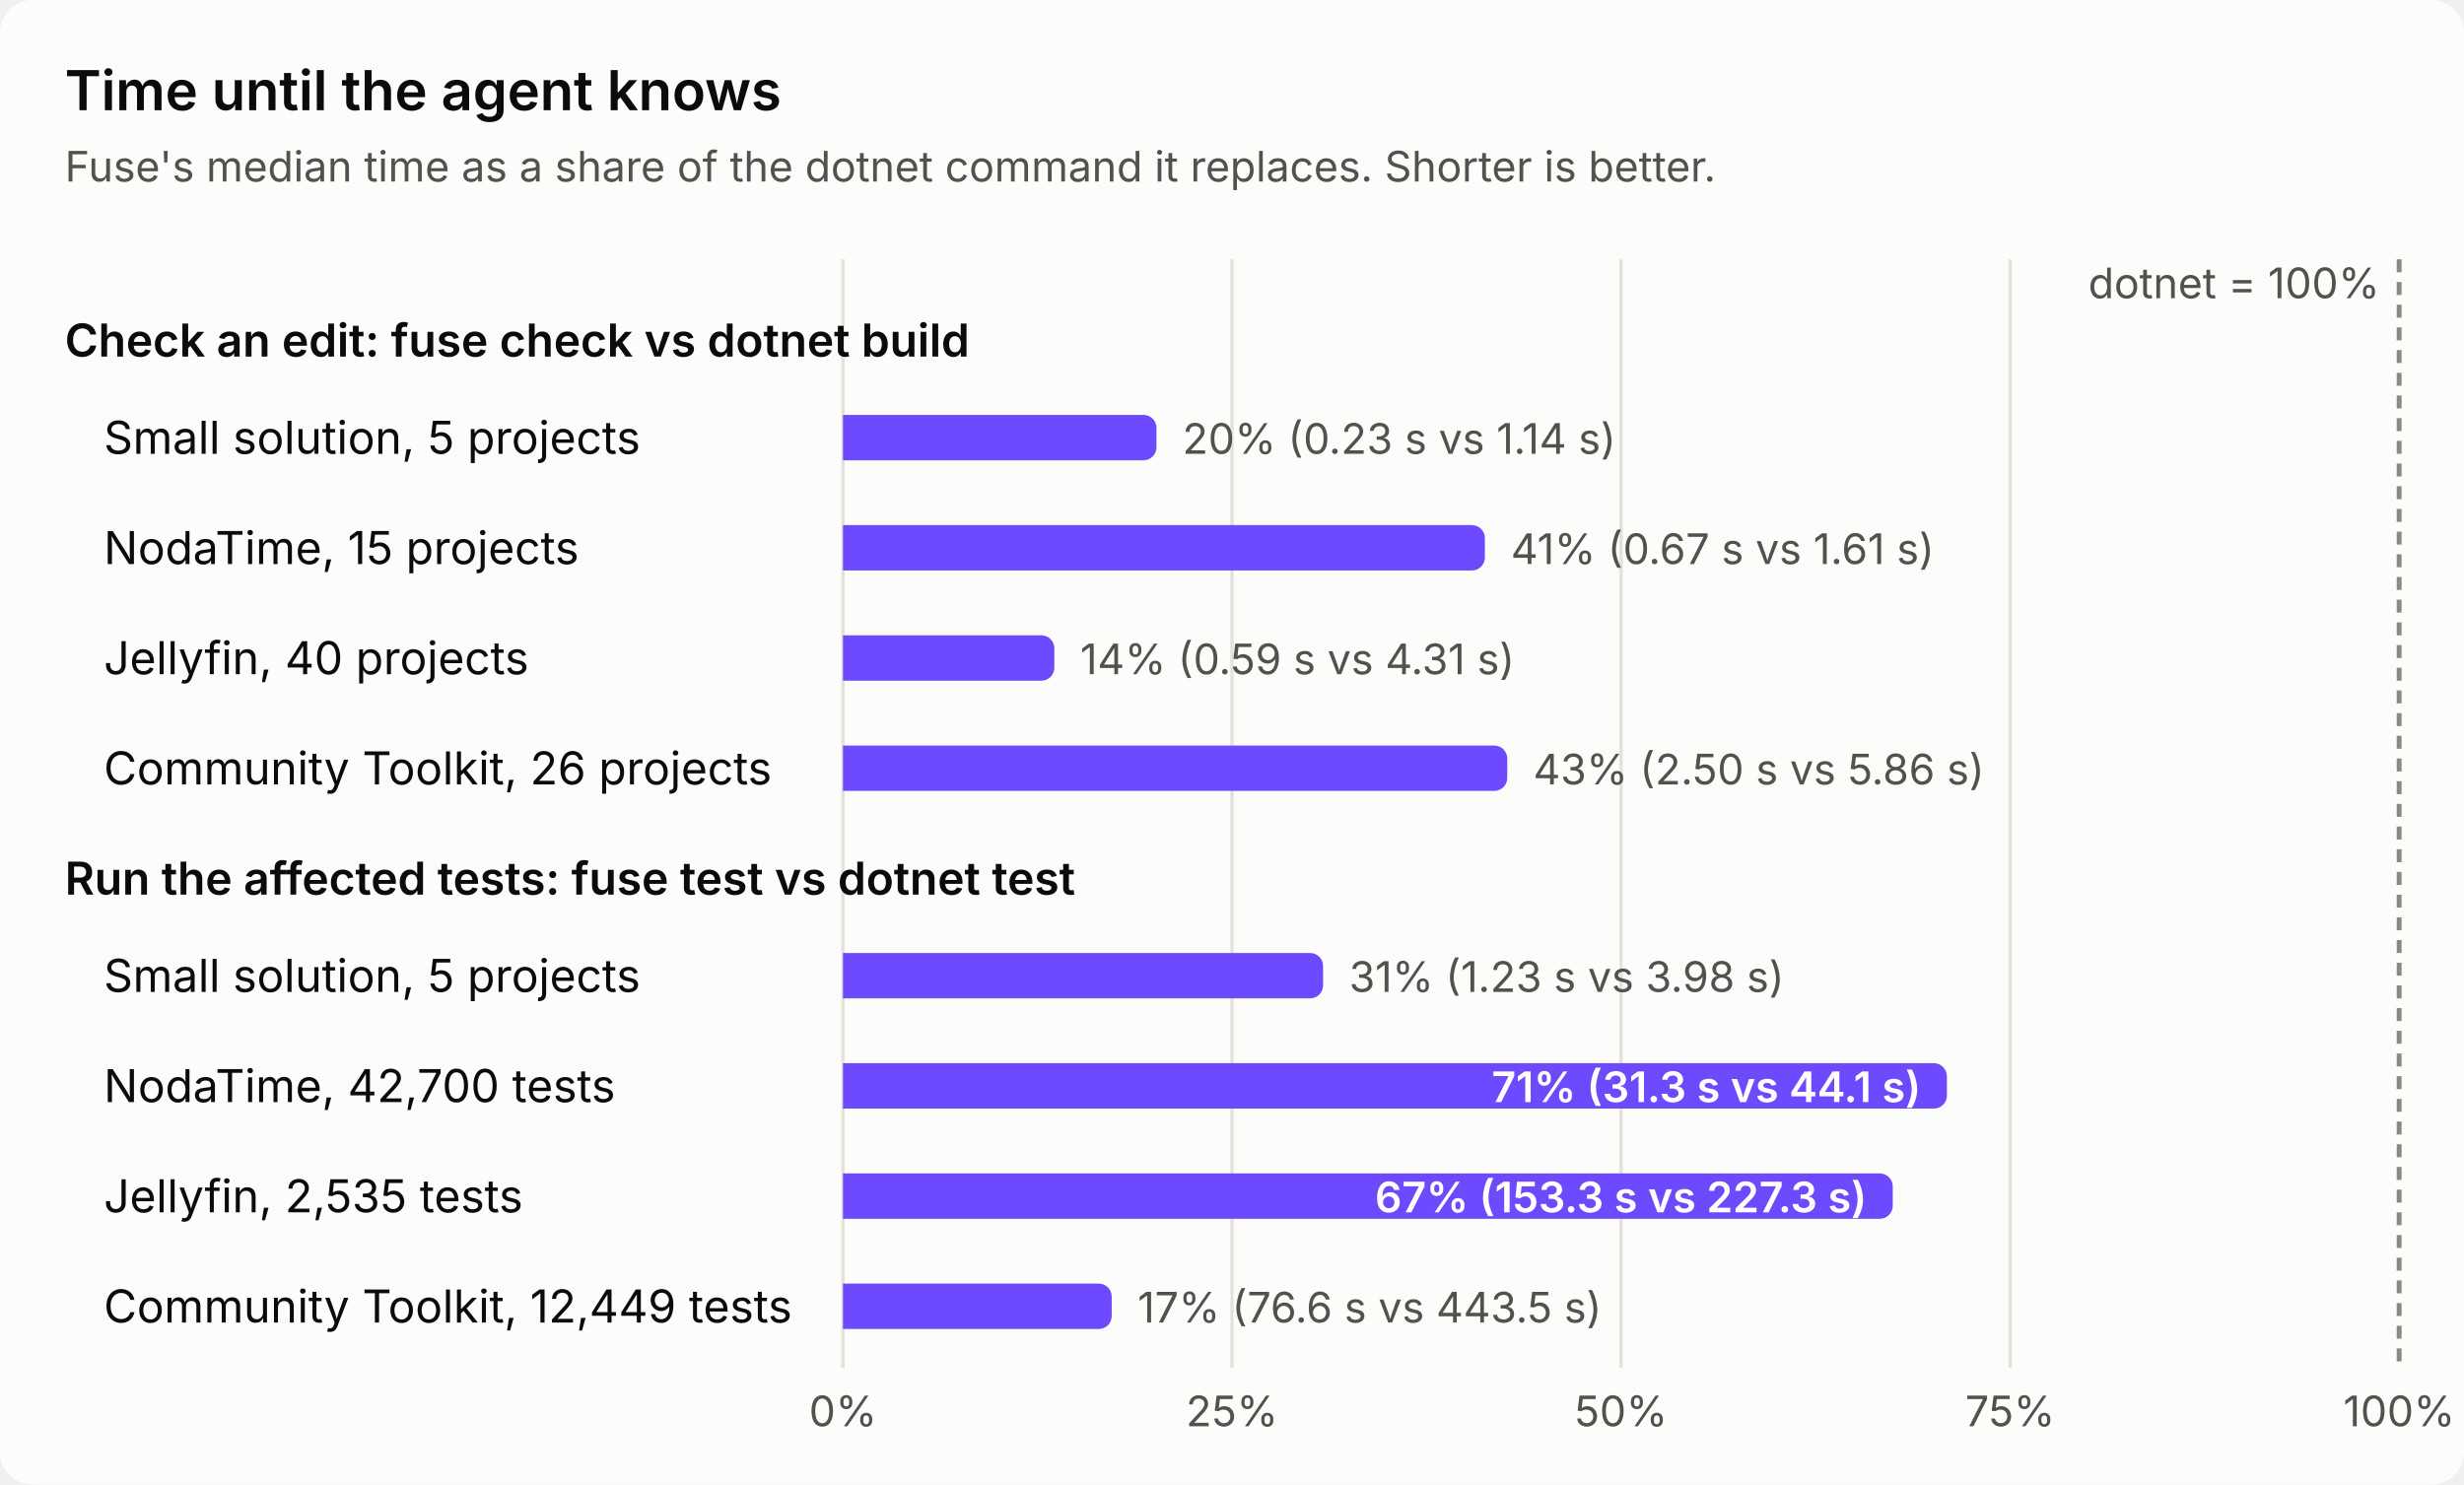
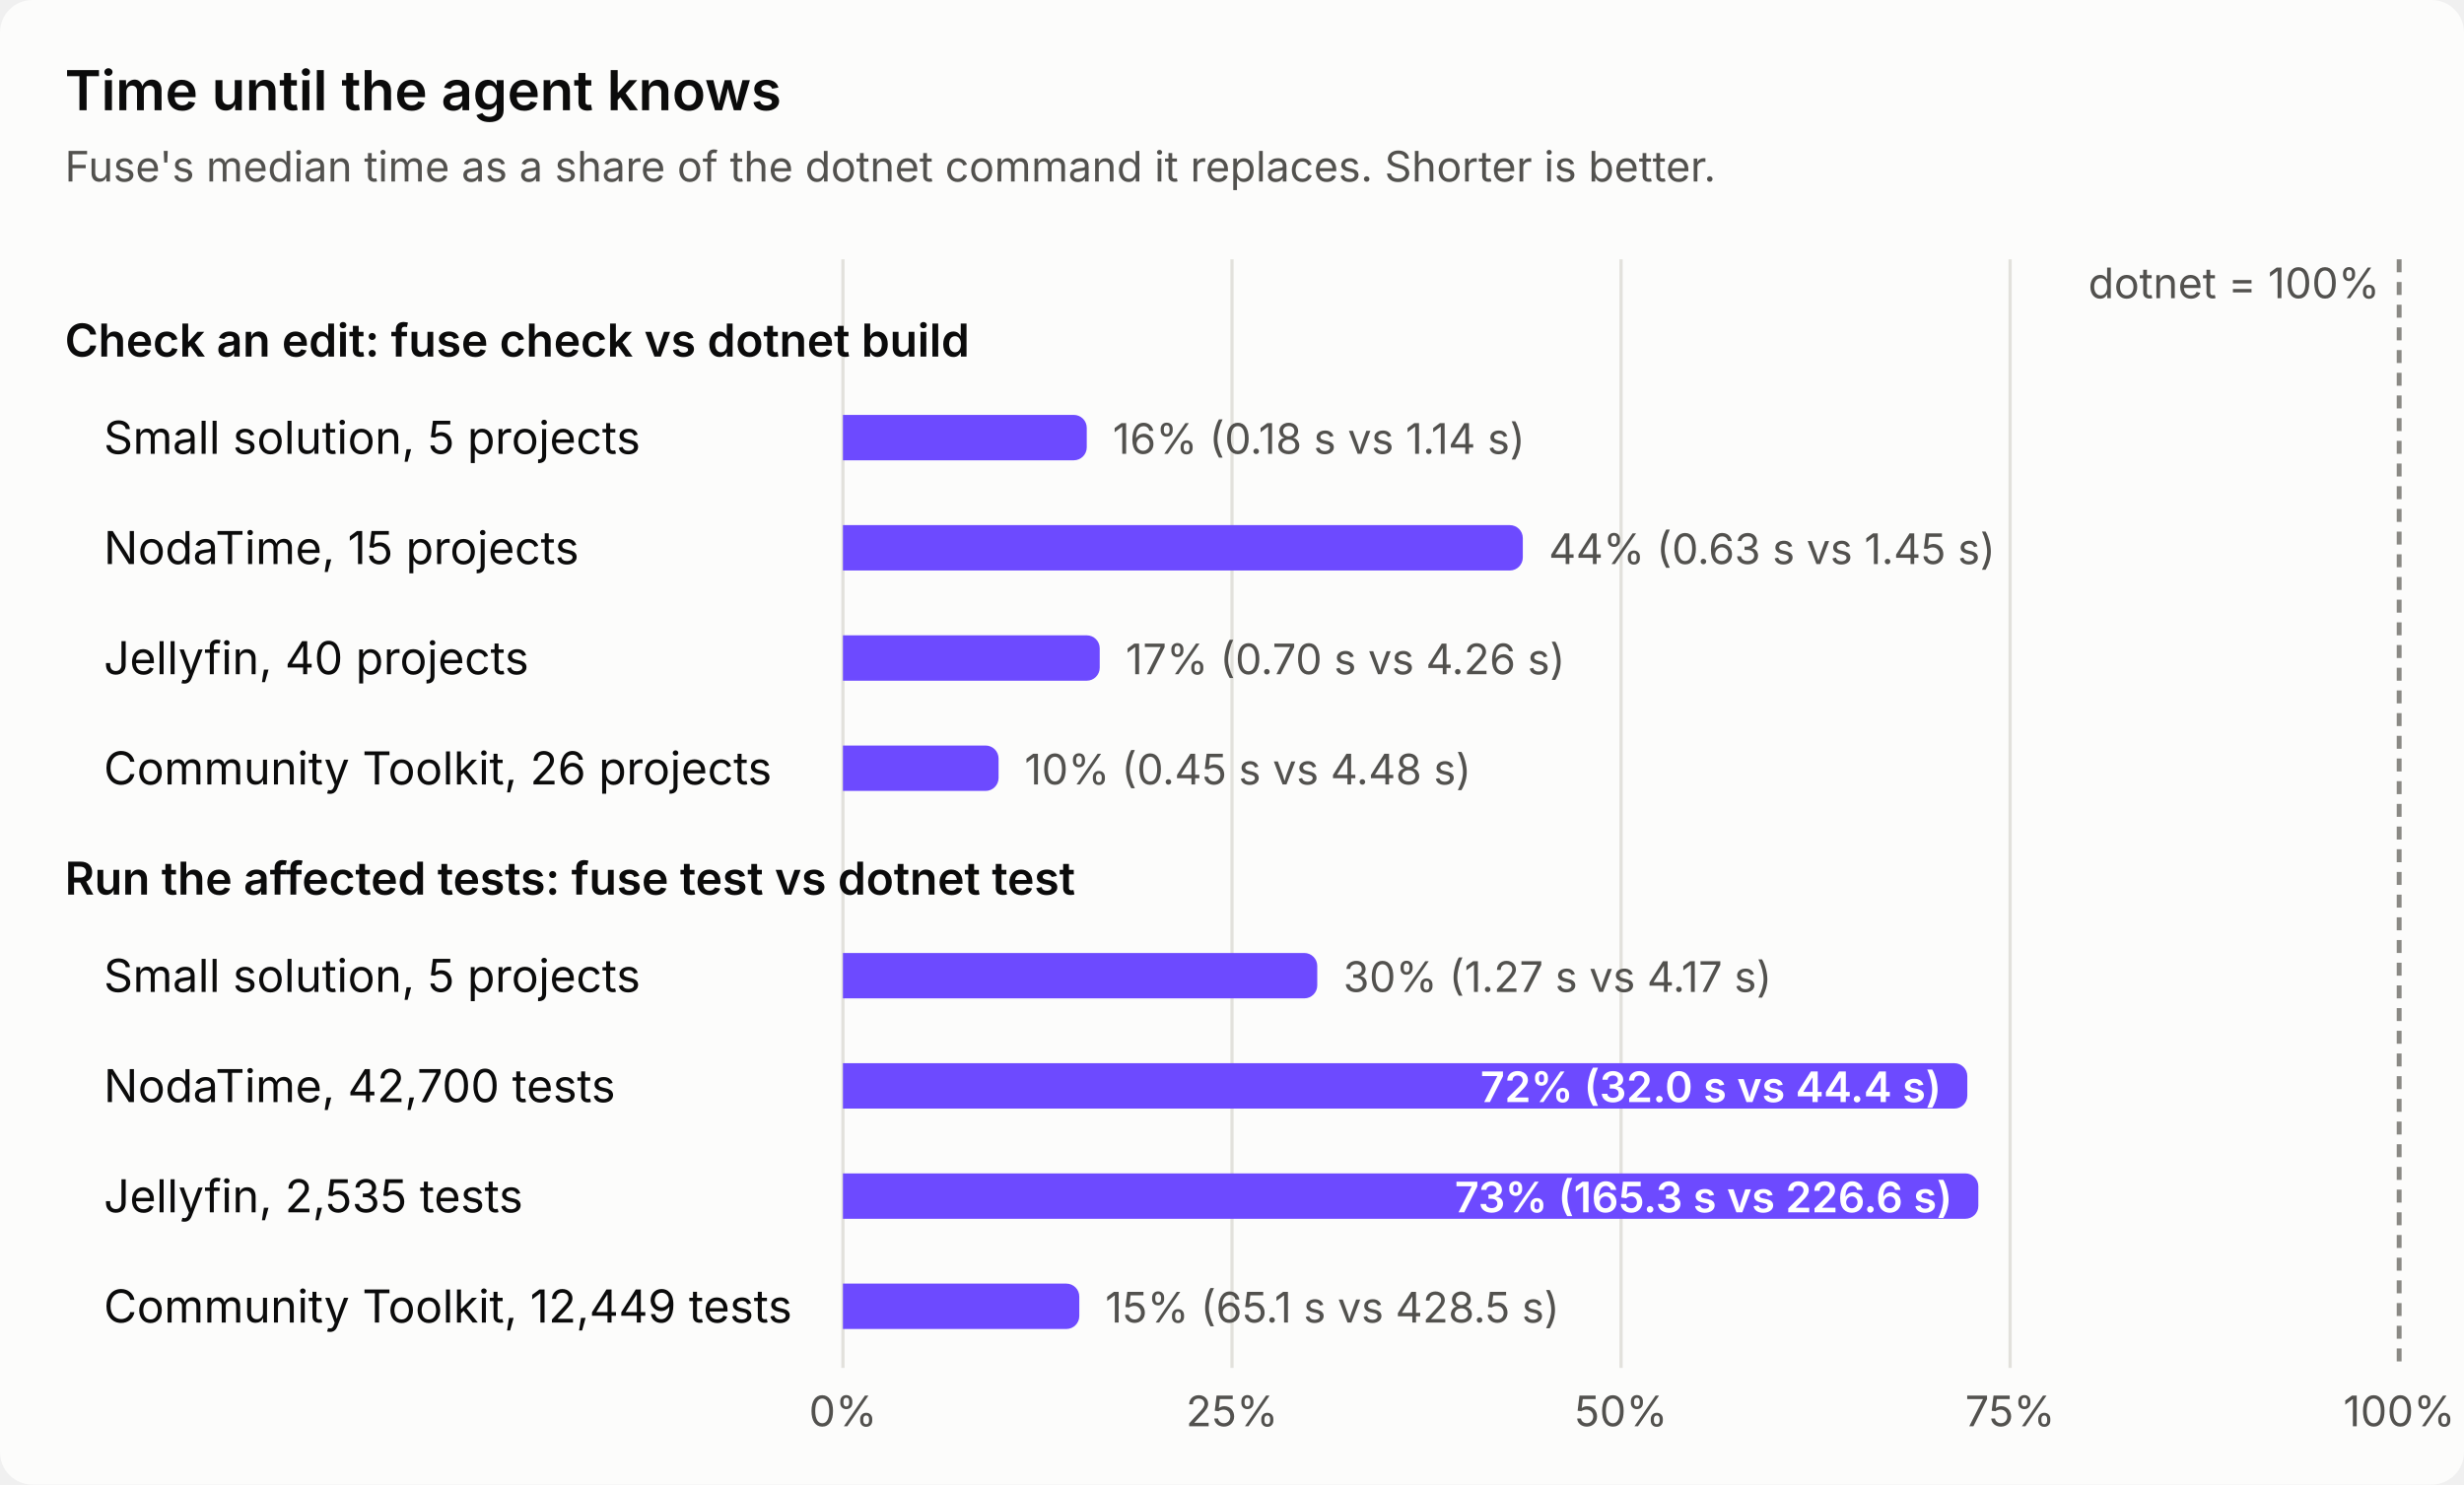
<svg xmlns="http://www.w3.org/2000/svg" viewBox="0 0 760 458" width="760" height="458" role="img" aria-labelledby="t d">
  <style>
  .bg { fill: #fcfcfb; }
  .title { fill: #0b0b0b; font: 600 17px system-ui, -apple-system, 'Segoe UI', sans-serif; }
  .sub, .axis, .val { fill: #52514e; font: 13px system-ui, -apple-system, 'Segoe UI', sans-serif; }
  .group { fill: #0b0b0b; font: 600 14px system-ui, -apple-system, 'Segoe UI', sans-serif; }
  .label { fill: #0b0b0b; font: 14px system-ui, -apple-system, 'Segoe UI', sans-serif; }
  .val { font-variant-numeric: tabular-nums; }
  .val-in { fill: #ffffff; font: 600 13px system-ui, -apple-system, 'Segoe UI', sans-serif; font-variant-numeric: tabular-nums; }
  .grid { stroke: #e2e1dc; stroke-width: 1; }
  .ref { stroke: #8a8984; stroke-width: 1.5; stroke-dasharray: 4 3; }
  .bar { fill: #6d4aff; }
  @media (prefers-color-scheme: dark) {
    .bg { fill: #1a1a19; }
    .title, .group, .label { fill: #ffffff; }
    .sub, .axis, .val { fill: #c3c2b7; }
    .grid { stroke: #34332f; }
    .ref { stroke: #8f8e87; }
    .bar { fill: #9b85ff; }
  }
</style>
  <rect class="bg" width="760" height="458" rx="10" />
  <text class="title" x="20" y="34">Time until the agent knows</text>
  <text class="sub" x="20" y="56">Fuse's median time as a share of the dotnet command it replaces. Shorter is better.</text>
  <line class="grid" x1="260" y1="80" x2="260" y2="422" />
  <text class="axis" x="260" y="440" text-anchor="middle">0%</text>
  <line class="grid" x1="380" y1="80" x2="380" y2="422" />
  <text class="axis" x="380" y="440" text-anchor="middle">25%</text>
  <line class="grid" x1="500" y1="80" x2="500" y2="422" />
  <text class="axis" x="500" y="440" text-anchor="middle">50%</text>
  <line class="grid" x1="620" y1="80" x2="620" y2="422" />
  <text class="axis" x="620" y="440" text-anchor="middle">75%</text>
  <line class="ref" x1="740" y1="80" x2="740" y2="422" />
  <text class="axis" x="740" y="440" text-anchor="middle">100%</text>
  <text class="axis" x="734" y="92" text-anchor="end">dotnet = 100%</text>
  <text class="group" x="20" y="110">Check an edit: fuse check vs dotnet build</text>
  <text class="label" x="32" y="140">Small solution, 5 projects</text>
-   <path class="bar" d="M260,128h92.7a4,4 0 0 1 4,4v6a4,4 0 0 1 -4,4h-92.7z" />
-   <text class="val" x="364.7" y="140">20%  (0.23 s vs 1.14 s)</text>
+   <path class="bar" d="M260,128h71.2a4,4 0 0 1 4,4v6a4,4 0 0 1 -4,4h-71.2z" />
+   <text class="val" x="343.2" y="140">16%  (0.18 s vs 1.14 s)</text>
  <text class="label" x="32" y="174">NodaTime, 15 projects</text>
-   <path class="bar" d="M260,162h194a4,4 0 0 1 4,4v6a4,4 0 0 1 -4,4h-194z" />
-   <text class="val" x="466" y="174">41%  (0.67 s vs 1.61 s)</text>
+   <path class="bar" d="M260,162h205.7a4,4 0 0 1 4,4v6a4,4 0 0 1 -4,4h-205.7z" />
+   <text class="val" x="477.7" y="174">44%  (0.63 s vs 1.45 s)</text>
  <text class="label" x="32" y="208">Jellyfin, 40 projects</text>
-   <path class="bar" d="M260,196h61.2a4,4 0 0 1 4,4v6a4,4 0 0 1 -4,4h-61.2z" />
-   <text class="val" x="333.2" y="208">14%  (0.59 s vs 4.31 s)</text>
+   <path class="bar" d="M260,196h75.2a4,4 0 0 1 4,4v6a4,4 0 0 1 -4,4h-75.2z" />
+   <text class="val" x="347.2" y="208">17%  (0.70 s vs 4.26 s)</text>
  <text class="label" x="32" y="242">Community Toolkit, 26 projects</text>
-   <path class="bar" d="M260,230h200.9a4,4 0 0 1 4,4v6a4,4 0 0 1 -4,4h-200.9z" />
-   <text class="val" x="472.9" y="242">43%  (2.50 s vs 5.86 s)</text>
+   <path class="bar" d="M260,230h44a4,4 0 0 1 4,4v6a4,4 0 0 1 -4,4h-44z" />
+   <text class="val" x="316" y="242">10%  (0.45 s vs 4.48 s)</text>
  <text class="group" x="20" y="276">Run the affected tests: fuse test vs dotnet test</text>
  <text class="label" x="32" y="306">Small solution, 5 projects</text>
-   <path class="bar" d="M260,294h144.1a4,4 0 0 1 4,4v6a4,4 0 0 1 -4,4h-144.1z" />
-   <text class="val" x="416.1" y="306">31%  (1.23 s vs 3.98 s)</text>
+   <path class="bar" d="M260,294h142.3a4,4 0 0 1 4,4v6a4,4 0 0 1 -4,4h-142.3z" />
+   <text class="val" x="414.3" y="306">30%  (1.27 s vs 4.17 s)</text>
  <text class="label" x="32" y="340">NodaTime, 42,700 tests</text>
-   <path class="bar" d="M260,328h336.5a4,4 0 0 1 4,4v6a4,4 0 0 1 -4,4h-336.5z" />
-   <text class="val-in" x="592.5" y="340" text-anchor="end">71%  (31.3 s vs 44.1 s)</text>
+   <path class="bar" d="M260,328h342.8a4,4 0 0 1 4,4v6a4,4 0 0 1 -4,4h-342.8z" />
+   <text class="val-in" x="598.8" y="340" text-anchor="end">72%  (32.0 s vs 44.4 s)</text>
  <text class="label" x="32" y="374">Jellyfin, 2,535 tests</text>
-   <path class="bar" d="M260,362h319.8a4,4 0 0 1 4,4v6a4,4 0 0 1 -4,4h-319.8z" />
-   <text class="val-in" x="575.8" y="374" text-anchor="end">67%  (153.3 s vs 227.3 s)</text>
+   <path class="bar" d="M260,362h346.2a4,4 0 0 1 4,4v6a4,4 0 0 1 -4,4h-346.2z" />
+   <text class="val-in" x="602.2" y="374" text-anchor="end">73%  (165.3 s vs 226.6 s)</text>
  <text class="label" x="32" y="408">Community Toolkit, 12,449 tests</text>
-   <path class="bar" d="M260,396h78.9a4,4 0 0 1 4,4v6a4,4 0 0 1 -4,4h-78.9z" />
-   <text class="val" x="350.9" y="408">17%  (76.6 s vs 443.5 s)</text>
+   <path class="bar" d="M260,396h68.9a4,4 0 0 1 4,4v6a4,4 0 0 1 -4,4h-68.9z" />
+   <text class="val" x="340.9" y="408">15%  (65.1 s vs 428.5 s)</text>
</svg>
